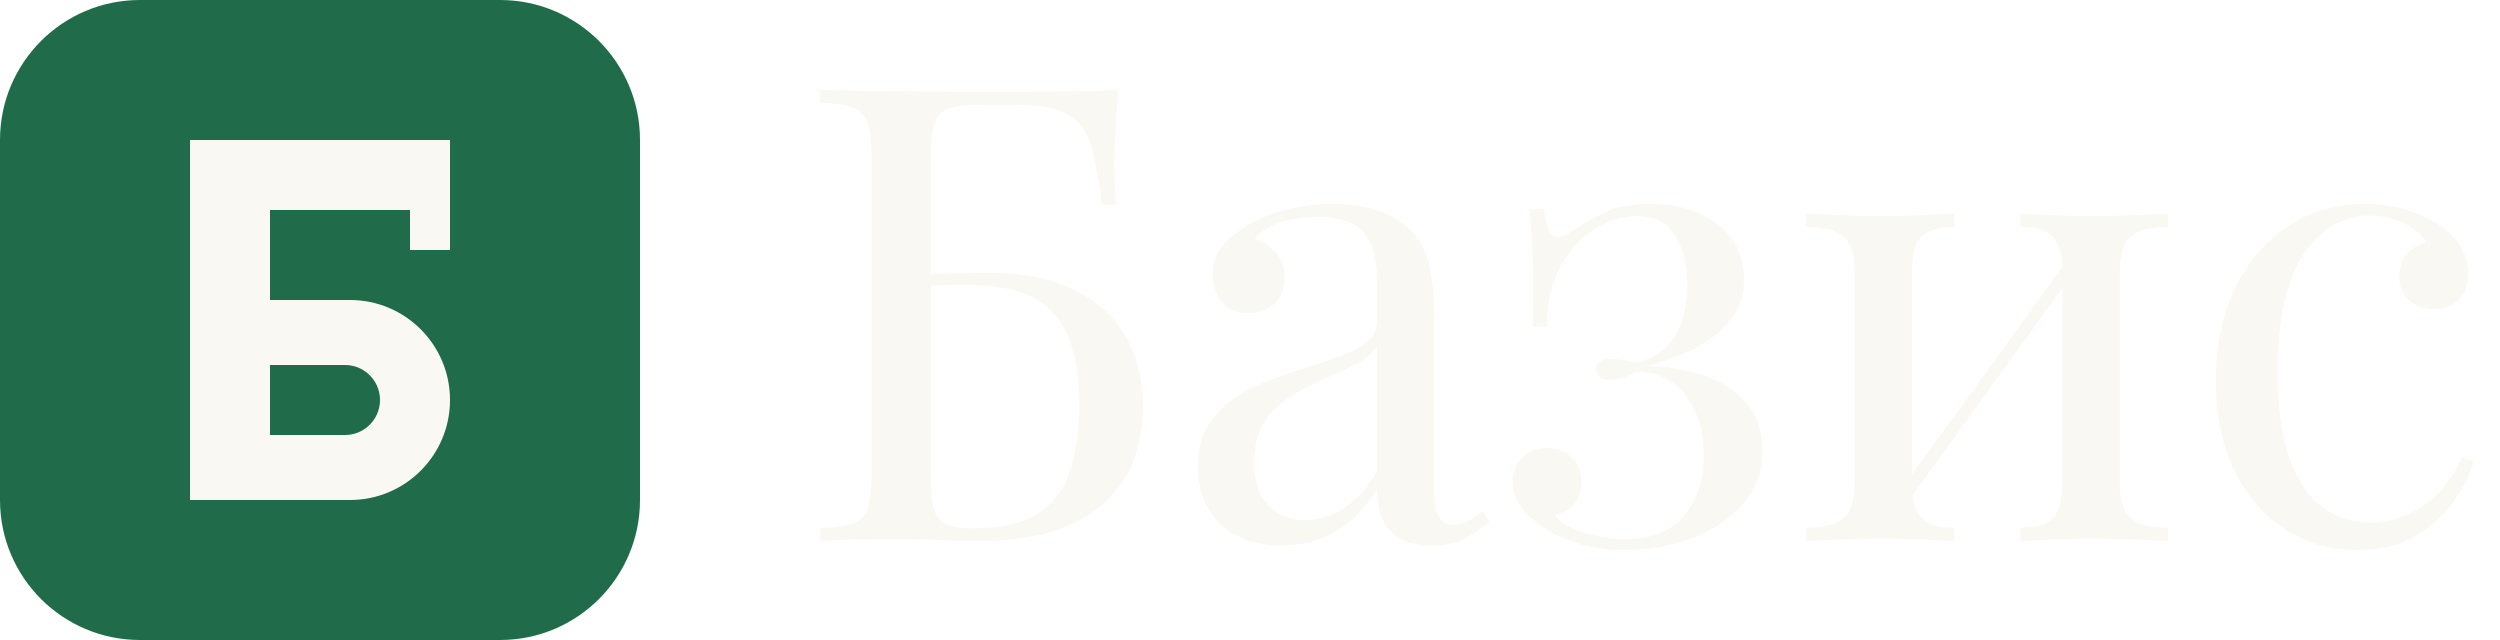
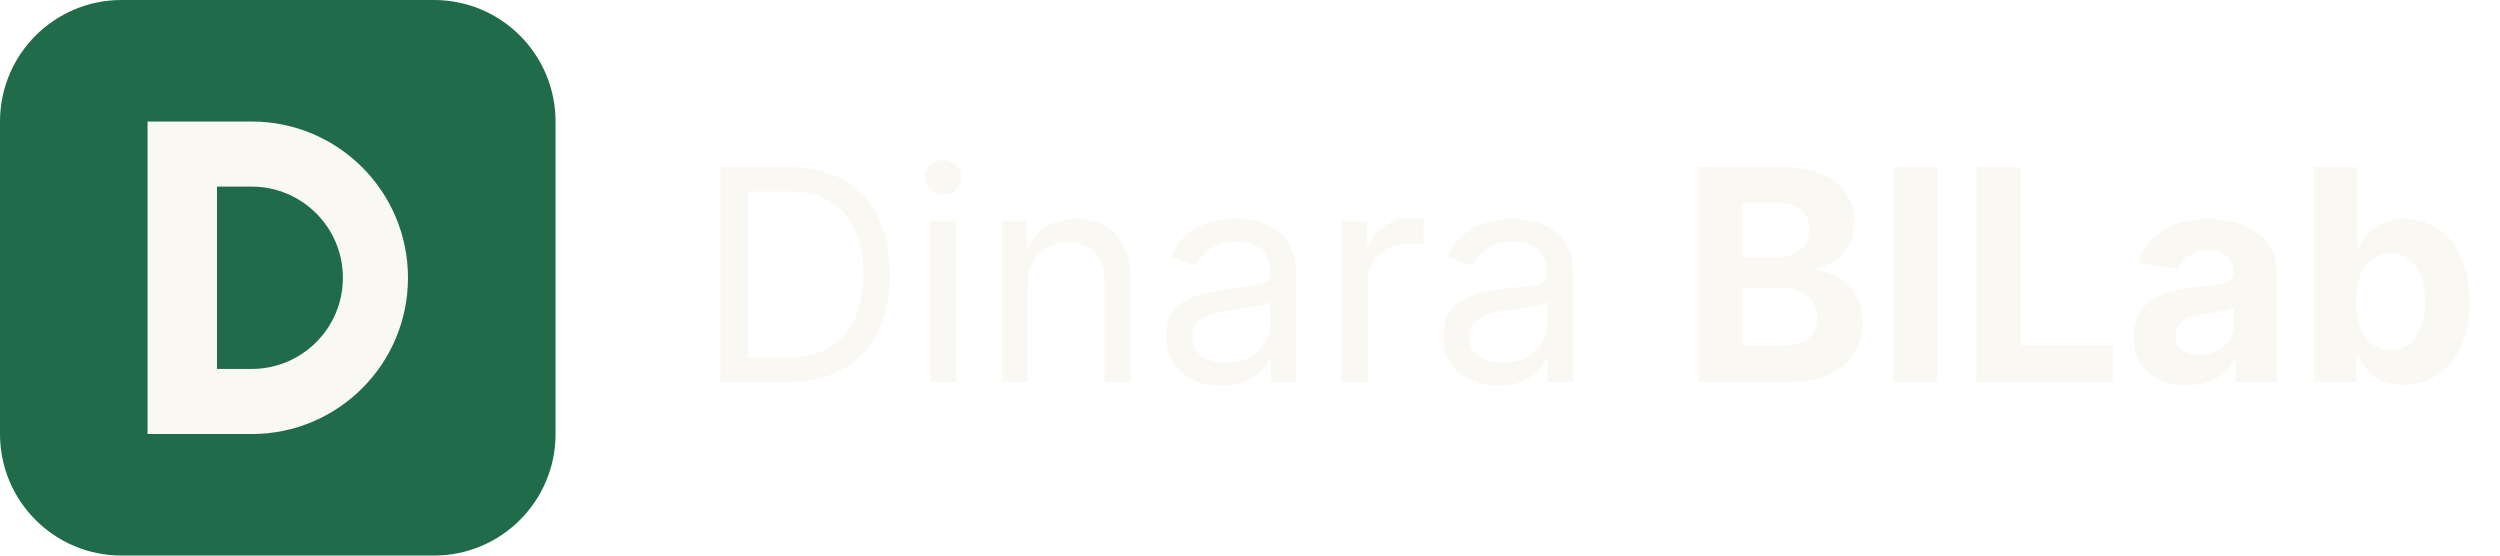
- <svg xmlns="http://www.w3.org/2000/svg" viewBox="0 0 250 64" width="500" height="128">
+ <svg xmlns="http://www.w3.org/2000/svg" viewBox="0 0 288 64" width="576" height="128">
  <rect width="64" height="64" rx="14" fill="#1f6b4a" />
-   <g fill="#faf8f3" transform="translate(-1 0)">
-     <rect x="20" y="14" width="8" height="36" />
-     <rect x="20" y="14" width="26" height="7" />
-     <rect x="42" y="14" width="4" height="11" />
-     <path fill-rule="evenodd" d="M20 30H36A10 10 0 0 1 36 50H20Z M28 36.5H35.5A3.5 3.5 0 0 1 35.5 43.5H28Z" />
+   <g fill="#faf8f3" transform="translate(-2 0)">
+     <path fill-rule="evenodd" d="M19 14H31A18 18 0 0 1 31 50H19Z M27 21.5H31A10.5 10.5 0 0 1 31 42.5H27Z" />
  </g>
-   <path transform="translate(82 9)" fill="#faf8f3" d="M29.88 0C29.71 1.49 29.59 2.93 29.53 4.33C29.47 5.73 29.43 6.8 29.43 7.52C29.43 8.28 29.46 9.02 29.5 9.72C29.54 10.42 29.58 11 29.63 11.47L28.16 11.47C27.91 8.96 27.54 6.98 27.08 5.51C26.61 4.05 25.81 3.01 24.69 2.39C23.56 1.77 21.87 1.47 19.62 1.47L16.25 1.47C14.8 1.47 13.71 1.58 12.97 1.82C12.22 2.05 11.72 2.54 11.47 3.28C11.21 4.02 11.09 5.18 11.09 6.75L11.09 38.35C11.09 39.84 11.18 40.99 11.37 41.8C11.56 42.6 11.97 43.14 12.58 43.42C13.2 43.7 14.12 43.83 15.35 43.83C18.29 43.83 20.5 43.29 22.01 42.21C23.52 41.13 24.55 39.66 25.1 37.81C25.65 35.97 25.93 33.94 25.93 31.73C25.93 28.93 25.58 26.62 24.88 24.82C24.18 23.01 23.01 21.67 21.38 20.8C19.74 19.93 17.54 19.5 14.78 19.5C14.31 19.5 13.56 19.51 12.52 19.53C11.48 19.55 10.47 19.57 9.49 19.59C8.52 19.61 7.84 19.62 7.45 19.62L7.33 18.41C9.32 18.41 11.23 18.39 13.06 18.35C14.89 18.31 16.18 18.29 16.95 18.29C19.5 18.29 21.74 18.61 23.67 19.27C25.6 19.93 27.2 20.86 28.48 22.04C29.75 23.23 30.71 24.65 31.35 26.28C31.98 27.92 32.3 29.71 32.3 31.66C32.3 33.32 32.05 34.95 31.54 36.54C31.03 38.13 30.15 39.58 28.89 40.87C27.64 42.17 25.93 43.2 23.76 43.96C21.6 44.73 18.86 45.11 15.55 45.11C14.44 45.11 13.35 45.08 12.26 45.01C11.18 44.95 9.6 44.92 7.52 44.92C6.33 44.92 5 44.93 3.54 44.95C2.07 44.97 0.89 45.02 0 45.11L0 43.83C1.44 43.75 2.54 43.58 3.28 43.32C4.02 43.07 4.52 42.56 4.78 41.8C5.03 41.03 5.16 39.88 5.16 38.35L5.16 6.75C5.16 5.18 5.03 4.02 4.78 3.28C4.52 2.54 4.02 2.03 3.28 1.75C2.54 1.48 1.44 1.32 0 1.27L0 0C1.57 0.04 3.23 0.07 4.97 0.1C6.71 0.12 8.43 0.14 10.13 0.16C11.83 0.18 13.41 0.19 14.88 0.19C16.34 0.19 17.54 0.19 18.48 0.19C20.13 0.19 22.02 0.18 24.15 0.16C26.27 0.14 28.18 0.08 29.88 0ZM46.2 45.55C44.46 45.55 42.95 45.22 41.68 44.57C40.41 43.91 39.44 42.98 38.78 41.8C38.12 40.61 37.79 39.23 37.79 37.65C37.79 35.78 38.23 34.26 39.1 33.07C39.97 31.88 41.09 30.92 42.44 30.2C43.8 29.48 45.24 28.87 46.74 28.38C48.25 27.9 49.69 27.43 51.05 26.98C52.4 26.54 53.52 26.02 54.39 25.42C55.26 24.83 55.7 24.04 55.7 23.06L55.7 19.11C55.7 17.33 55.43 15.97 54.9 15.04C54.37 14.1 53.66 13.48 52.77 13.16C51.87 12.84 50.88 12.68 49.77 12.68C48.71 12.68 47.57 12.83 46.36 13.12C45.15 13.42 44.19 14.04 43.46 14.97C44.27 15.14 44.97 15.57 45.57 16.25C46.16 16.93 46.46 17.8 46.46 18.86C46.46 19.92 46.12 20.76 45.44 21.38C44.76 21.99 43.89 22.3 42.83 22.3C41.59 22.3 40.69 21.91 40.12 21.12C39.55 20.33 39.26 19.45 39.26 18.48C39.26 17.37 39.53 16.48 40.09 15.8C40.64 15.12 41.34 14.48 42.19 13.89C43.17 13.21 44.43 12.63 45.98 12.14C47.53 11.65 49.28 11.4 51.24 11.4C52.98 11.4 54.46 11.61 55.7 12.01C56.93 12.41 57.95 13 58.75 13.76C59.86 14.78 60.58 16.02 60.92 17.49C61.26 18.95 61.43 20.71 61.43 22.75L61.43 40.46C61.43 41.52 61.59 42.28 61.91 42.75C62.23 43.22 62.73 43.45 63.41 43.45C63.87 43.45 64.32 43.35 64.74 43.13C65.17 42.92 65.68 42.58 66.27 42.11L66.97 43.2C66.08 43.88 65.23 44.44 64.42 44.89C63.62 45.33 62.53 45.55 61.18 45.55C59.94 45.55 58.92 45.34 58.12 44.92C57.31 44.49 56.71 43.87 56.3 43.04C55.9 42.21 55.7 41.16 55.7 39.88C54.55 41.8 53.18 43.22 51.59 44.15C49.99 45.09 48.2 45.55 46.2 45.55ZM48.5 43.01C49.9 43.01 51.2 42.6 52.42 41.8C53.63 40.99 54.72 39.78 55.7 38.16L55.7 25.68C55.19 26.4 54.44 27 53.47 27.49C52.49 27.98 51.43 28.47 50.28 28.96C49.13 29.45 48.04 30.02 47 30.68C45.96 31.34 45.1 32.2 44.42 33.26C43.74 34.32 43.4 35.7 43.4 37.4C43.4 39.1 43.86 40.46 44.77 41.48C45.68 42.5 46.93 43.01 48.5 43.01ZM83.03 11.4C84.94 11.4 86.6 11.72 88 12.36C89.4 13 90.49 13.87 91.25 14.97C92.02 16.08 92.4 17.37 92.4 18.86C92.4 20.6 91.89 22.05 90.87 23.22C89.85 24.39 88.6 25.33 87.11 26.03C85.62 26.73 84.16 27.25 82.71 27.59C85.05 27.67 87.08 28.04 88.8 28.7C90.52 29.36 91.86 30.3 92.81 31.51C93.77 32.72 94.25 34.23 94.25 36.06C94.25 38.1 93.61 39.86 92.33 41.35C91.06 42.84 89.37 43.98 87.27 44.79C85.17 45.6 82.9 46 80.48 46C78.66 46 77.07 45.78 75.74 45.33C74.4 44.89 73.24 44.34 72.26 43.71C71.41 43.11 70.7 42.45 70.13 41.73C69.56 41.01 69.27 40.18 69.27 39.25C69.27 38.23 69.59 37.4 70.23 36.76C70.86 36.12 71.67 35.81 72.65 35.81C73.62 35.81 74.45 36.1 75.13 36.7C75.81 37.29 76.15 38.14 76.15 39.25C76.15 40.14 75.91 40.86 75.42 41.41C74.93 41.96 74.28 42.33 73.48 42.5C73.86 43.13 74.77 43.7 76.21 44.18C77.66 44.67 79.1 44.92 80.55 44.92C83.14 44.92 85.09 44.13 86.41 42.56C87.73 40.99 88.38 38.99 88.38 36.57C88.38 34.19 87.8 32.21 86.63 30.61C85.46 29.02 83.82 28.2 81.69 28.16C81.27 28.37 80.83 28.56 80.39 28.73C79.94 28.9 79.49 28.99 79.02 28.99C78.08 28.99 77.62 28.63 77.62 27.91C77.62 27.23 78.1 26.89 79.08 26.89C79.51 26.89 79.95 26.93 80.42 27.01C80.89 27.1 81.33 27.18 81.76 27.27C83.71 26.67 85.03 25.68 85.71 24.27C86.39 22.87 86.73 21.32 86.73 19.62C86.73 17.54 86.32 15.85 85.52 14.56C84.71 13.26 83.46 12.61 81.76 12.61C80.23 12.61 78.76 13.07 77.36 13.98C75.96 14.9 74.82 16.18 73.95 17.84C73.08 19.5 72.67 21.43 72.71 23.64L71.25 23.64C71.33 21.6 71.35 19.83 71.31 18.32C71.27 16.81 71.21 15.52 71.15 14.46C71.09 13.4 71.01 12.55 70.93 11.91L72.39 11.91C72.52 12.85 72.68 13.55 72.87 14.02C73.06 14.48 73.37 14.72 73.79 14.72C74.05 14.72 74.36 14.61 74.72 14.4C75.08 14.19 75.49 13.93 75.96 13.63C76.72 13.12 77.65 12.63 78.73 12.14C79.81 11.65 81.25 11.4 83.03 11.4ZM134.82 12.36L134.82 13.7C133.08 13.7 131.83 14.02 131.09 14.65C130.35 15.29 129.97 16.5 129.97 18.29L129.97 39.18C129.97 40.97 130.35 42.18 131.09 42.81C131.83 43.45 133.08 43.77 134.82 43.77L134.82 45.11C134.09 45.07 132.99 45.01 131.5 44.95C130.02 44.89 128.57 44.85 127.17 44.85C125.77 44.85 124.4 44.89 123.06 44.95C121.72 45.01 120.72 45.07 120.04 45.11L120.04 43.77C121.56 43.77 122.65 43.45 123.28 42.81C123.92 42.18 124.24 40.97 124.24 39.18L124.24 18.29C124.24 16.5 123.92 15.29 123.28 14.65C122.65 14.02 121.56 13.7 120.04 13.7L120.04 12.36C120.72 12.4 121.72 12.46 123.06 12.52C124.4 12.58 125.77 12.61 127.17 12.61C128.57 12.61 130.02 12.58 131.5 12.52C132.99 12.46 134.09 12.4 134.82 12.36ZM113.41 12.36L113.41 13.7C111.88 13.7 110.8 14.02 110.16 14.65C109.52 15.29 109.2 16.5 109.2 18.29L109.2 39.18C109.2 40.97 109.52 42.18 110.16 42.81C110.8 43.45 111.88 43.77 113.41 43.77L113.41 45.11C112.73 45.07 111.72 45.01 110.38 44.95C109.05 44.89 107.68 44.85 106.27 44.85C104.87 44.85 103.43 44.89 101.94 44.95C100.45 45.01 99.35 45.07 98.63 45.11L98.63 43.77C100.37 43.77 101.61 43.45 102.36 42.81C103.1 42.18 103.47 40.97 103.47 39.18L103.47 18.29C103.47 16.5 103.1 15.29 102.36 14.65C101.61 14.02 100.37 13.7 98.63 13.7L98.63 12.36C99.35 12.4 100.45 12.46 101.94 12.52C103.43 12.58 104.87 12.61 106.27 12.61C107.68 12.61 109.05 12.58 110.38 12.52C111.72 12.46 112.73 12.4 113.41 12.36ZM124.88 16.82L125.9 17.52L108.38 41.73L107.36 40.97ZM154.44 11.4C155.8 11.4 157.11 11.57 158.39 11.91C159.66 12.25 160.81 12.76 161.83 13.44C162.81 14.08 163.55 14.81 164.06 15.64C164.57 16.47 164.82 17.37 164.82 18.35C164.82 19.5 164.5 20.38 163.87 20.99C163.23 21.61 162.42 21.92 161.45 21.92C160.51 21.92 159.69 21.64 158.99 21.09C158.29 20.54 157.94 19.75 157.94 18.73C157.94 17.75 158.21 16.97 158.74 16.37C159.27 15.78 159.9 15.4 160.62 15.23C160.19 14.46 159.44 13.83 158.36 13.32C157.27 12.81 156.12 12.55 154.88 12.55C153.82 12.55 152.76 12.81 151.7 13.32C150.64 13.83 149.66 14.66 148.77 15.83C147.88 17 147.15 18.59 146.6 20.61C146.05 22.63 145.77 25.14 145.77 28.16C145.77 31.9 146.2 34.87 147.05 37.08C147.9 39.29 149.01 40.87 150.39 41.83C151.77 42.78 153.29 43.26 154.95 43.26C156.05 43.26 157.18 43.05 158.32 42.62C159.47 42.2 160.55 41.51 161.57 40.55C162.59 39.6 163.46 38.31 164.19 36.7L165.4 37.14C164.97 38.5 164.27 39.87 163.29 41.25C162.32 42.63 161.04 43.77 159.47 44.66C157.9 45.55 155.97 46 153.67 46C151.04 46 148.66 45.32 146.54 43.96C144.41 42.6 142.73 40.66 141.47 38.13C140.22 35.6 139.59 32.6 139.59 29.12C139.59 25.63 140.22 22.56 141.47 19.91C142.73 17.26 144.48 15.17 146.73 13.67C148.98 12.16 151.55 11.4 154.44 11.4Z" />
+   <path fill="#faf8f3" d="M90.71 44L84.73 44L84.73 41.21L90.51 41.21Q93.53 41.21 95.51 40.06Q97.5 38.9 98.48 36.75Q99.46 34.59 99.46 31.58Q99.46 28.61 98.49 26.48Q97.51 24.34 95.6 23.2Q93.68 22.05 90.81 22.05L84.6 22.05L84.6 19.26L91.02 19.26Q94.64 19.26 97.21 20.74Q99.77 22.22 101.14 24.98Q102.51 27.75 102.51 31.58Q102.51 35.45 101.13 38.23Q99.76 41.01 97.12 42.51Q94.48 44 90.71 44ZM86.14 19.26L86.14 44L82.99 44L82.99 19.26ZM107.16 44L107.16 25.44L110.15 25.44L110.15 44ZM108.67 22.4Q107.82 22.4 107.21 21.82Q106.6 21.24 106.6 20.43Q106.6 19.6 107.21 19.02Q107.82 18.45 108.67 18.45Q109.53 18.45 110.15 19.02Q110.76 19.6 110.76 20.43Q110.76 21.24 110.15 21.82Q109.53 22.4 108.67 22.4ZM118.38 32.88L118.38 44L115.39 44L115.39 25.44L118.27 25.44L118.28 29.94L117.87 29.94Q118.71 27.37 120.28 26.29Q121.85 25.21 123.96 25.21Q125.84 25.21 127.25 25.98Q128.66 26.75 129.45 28.3Q130.24 29.86 130.24 32.21L130.24 44L127.25 44L127.25 32.46Q127.25 30.32 126.13 29.11Q125.01 27.9 123.06 27.9Q121.74 27.9 120.67 28.48Q119.61 29.06 119 30.17Q118.38 31.28 118.38 32.88ZM140.68 44.43Q138.92 44.43 137.48 43.77Q136.05 43.1 135.2 41.83Q134.35 40.55 134.35 38.72Q134.35 37.13 134.98 36.13Q135.62 35.13 136.67 34.56Q137.72 33.99 139 33.71Q140.28 33.42 141.58 33.26Q143.24 33.04 144.28 32.93Q145.33 32.81 145.83 32.53Q146.34 32.25 146.34 31.57L146.34 31.47Q146.34 30.3 145.91 29.5Q145.48 28.69 144.61 28.26Q143.75 27.83 142.46 27.83Q141.13 27.83 140.18 28.25Q139.23 28.66 138.65 29.28Q138.06 29.91 137.76 30.55L134.88 29.61Q135.6 27.91 136.81 26.96Q138.02 26 139.48 25.61Q140.94 25.21 142.37 25.21Q143.3 25.21 144.49 25.43Q145.68 25.66 146.78 26.32Q147.88 26.98 148.61 28.29Q149.33 29.59 149.33 31.76L149.33 44L146.39 44L146.39 41.48L146.19 41.48Q145.88 42.12 145.18 42.81Q144.48 43.5 143.37 43.97Q142.26 44.43 140.68 44.43ZM141.19 41.79Q142.85 41.79 144 41.14Q145.14 40.5 145.74 39.46Q146.34 38.42 146.34 37.29L146.34 34.72Q146.16 34.94 145.54 35.11Q144.93 35.28 144.14 35.42Q143.35 35.55 142.61 35.64Q141.87 35.73 141.44 35.78Q140.36 35.92 139.43 36.24Q138.49 36.56 137.92 37.19Q137.36 37.81 137.36 38.87Q137.36 39.83 137.86 40.48Q138.35 41.13 139.22 41.46Q140.08 41.79 141.19 41.79ZM154.57 44L154.57 25.44L157.46 25.44L157.46 28.29L157.66 28.29Q158.18 26.88 159.5 26.03Q160.82 25.17 162.48 25.17Q162.81 25.17 163.27 25.19Q163.72 25.21 163.99 25.22L163.99 28.23Q163.85 28.2 163.32 28.13Q162.79 28.06 162.19 28.06Q160.87 28.06 159.81 28.62Q158.76 29.17 158.16 30.15Q157.56 31.12 157.56 32.38L157.56 44ZM172.57 44.43Q170.81 44.43 169.37 43.77Q167.94 43.1 167.09 41.83Q166.25 40.55 166.25 38.72Q166.25 37.13 166.88 36.13Q167.51 35.13 168.56 34.56Q169.62 33.99 170.89 33.71Q172.17 33.42 173.47 33.26Q175.13 33.04 176.17 32.93Q177.22 32.81 177.73 32.53Q178.23 32.25 178.23 31.57L178.23 31.47Q178.23 30.3 177.8 29.5Q177.37 28.69 176.5 28.26Q175.64 27.83 174.35 27.83Q173.02 27.83 172.07 28.25Q171.13 28.66 170.54 29.28Q169.95 29.91 169.65 30.55L166.78 29.61Q167.49 27.91 168.7 26.96Q169.91 26 171.38 25.61Q172.84 25.21 174.26 25.21Q175.19 25.21 176.38 25.43Q177.57 25.66 178.67 26.32Q179.78 26.98 180.5 28.29Q181.22 29.59 181.22 31.76L181.22 44L178.28 44L178.28 41.48L178.08 41.48Q177.77 42.12 177.07 42.81Q176.37 43.5 175.26 43.97Q174.15 44.43 172.57 44.43ZM173.08 41.79Q174.75 41.79 175.89 41.14Q177.04 40.5 177.63 39.46Q178.23 38.42 178.23 37.29L178.23 34.72Q178.05 34.94 177.43 35.11Q176.82 35.28 176.03 35.42Q175.24 35.55 174.5 35.64Q173.77 35.73 173.33 35.78Q172.25 35.92 171.32 36.24Q170.38 36.56 169.81 37.19Q169.25 37.81 169.25 38.87Q169.25 39.83 169.75 40.48Q170.25 41.13 171.11 41.46Q171.97 41.79 173.08 41.79ZM195.65 44L195.65 19.26L205.46 19.26Q208.18 19.26 210 20.09Q211.82 20.91 212.72 22.33Q213.63 23.76 213.63 25.62Q213.63 27.08 213.04 28.17Q212.46 29.26 211.46 29.95Q210.46 30.64 209.18 30.93L209.18 31.18Q210.57 31.23 211.81 31.97Q213.04 32.71 213.82 34.03Q214.59 35.35 214.59 37.18Q214.59 39.14 213.63 40.68Q212.66 42.22 210.78 43.11Q208.89 44 206.09 44ZM200.71 39.83L205.09 39.83Q207.32 39.83 208.35 38.97Q209.38 38.11 209.38 36.7Q209.38 35.65 208.87 34.84Q208.36 34.04 207.43 33.58Q206.5 33.13 205.23 33.13L200.71 33.13ZM200.71 29.66L204.71 29.66Q205.79 29.66 206.65 29.27Q207.52 28.88 208.01 28.15Q208.5 27.43 208.5 26.44Q208.5 25.09 207.54 24.24Q206.59 23.4 204.81 23.4L200.71 23.4ZM223.21 19.26L223.21 44L218.14 44L218.14 19.26ZM227.69 44L227.69 19.26L232.75 19.26L232.75 39.8L243.43 39.8L243.43 44ZM251.98 44.37Q250.22 44.37 248.81 43.74Q247.41 43.12 246.6 41.88Q245.8 40.65 245.8 38.8Q245.8 37.26 246.37 36.21Q246.95 35.17 247.93 34.54Q248.92 33.91 250.17 33.57Q251.43 33.24 252.81 33.11Q254.42 32.94 255.4 32.8Q256.39 32.66 256.85 32.35Q257.3 32.05 257.3 31.45L257.3 31.37Q257.3 30.57 256.97 30.02Q256.64 29.47 255.98 29.18Q255.33 28.89 254.4 28.89Q253.44 28.89 252.72 29.18Q252.01 29.47 251.56 29.96Q251.11 30.44 250.9 31.03L246.33 30.29Q246.81 28.66 247.92 27.53Q249.04 26.4 250.69 25.8Q252.34 25.21 254.42 25.21Q255.91 25.21 257.32 25.56Q258.73 25.92 259.85 26.67Q260.97 27.42 261.63 28.62Q262.29 29.82 262.29 31.5L262.29 44L257.57 44L257.57 41.43L257.4 41.43Q256.96 42.29 256.21 42.95Q255.46 43.6 254.41 43.98Q253.35 44.37 251.98 44.37ZM253.39 40.86Q254.57 40.86 255.45 40.4Q256.34 39.93 256.84 39.14Q257.34 38.34 257.34 37.36L257.34 35.35Q257.12 35.52 256.67 35.65Q256.23 35.78 255.68 35.88Q255.13 35.98 254.6 36.06Q254.07 36.15 253.65 36.2Q252.74 36.33 252.04 36.63Q251.34 36.93 250.96 37.42Q250.58 37.91 250.58 38.67Q250.58 39.38 250.95 39.87Q251.31 40.36 251.94 40.61Q252.57 40.86 253.39 40.86ZM276.93 44.32Q275.42 44.32 274.37 43.8Q273.33 43.29 272.67 42.53Q272.01 41.78 271.67 41.03L271.43 41.03L271.43 44L266.54 44L266.54 19.26L271.52 19.26L271.52 28.56L271.67 28.56Q272.01 27.83 272.65 27.05Q273.29 26.27 274.34 25.74Q275.38 25.21 276.96 25.21Q279.02 25.21 280.73 26.27Q282.44 27.33 283.46 29.46Q284.48 31.58 284.48 34.75Q284.48 37.84 283.49 39.97Q282.49 42.11 280.78 43.21Q279.07 44.32 276.93 44.32ZM275.4 40.31Q276.7 40.31 277.58 39.6Q278.47 38.89 278.93 37.63Q279.38 36.36 279.38 34.74Q279.38 33.11 278.93 31.86Q278.47 30.62 277.59 29.91Q276.71 29.19 275.4 29.19Q274.12 29.19 273.23 29.88Q272.33 30.57 271.86 31.81Q271.4 33.04 271.4 34.74Q271.4 36.41 271.87 37.67Q272.35 38.92 273.24 39.62Q274.14 40.31 275.4 40.31Z" />
</svg>
